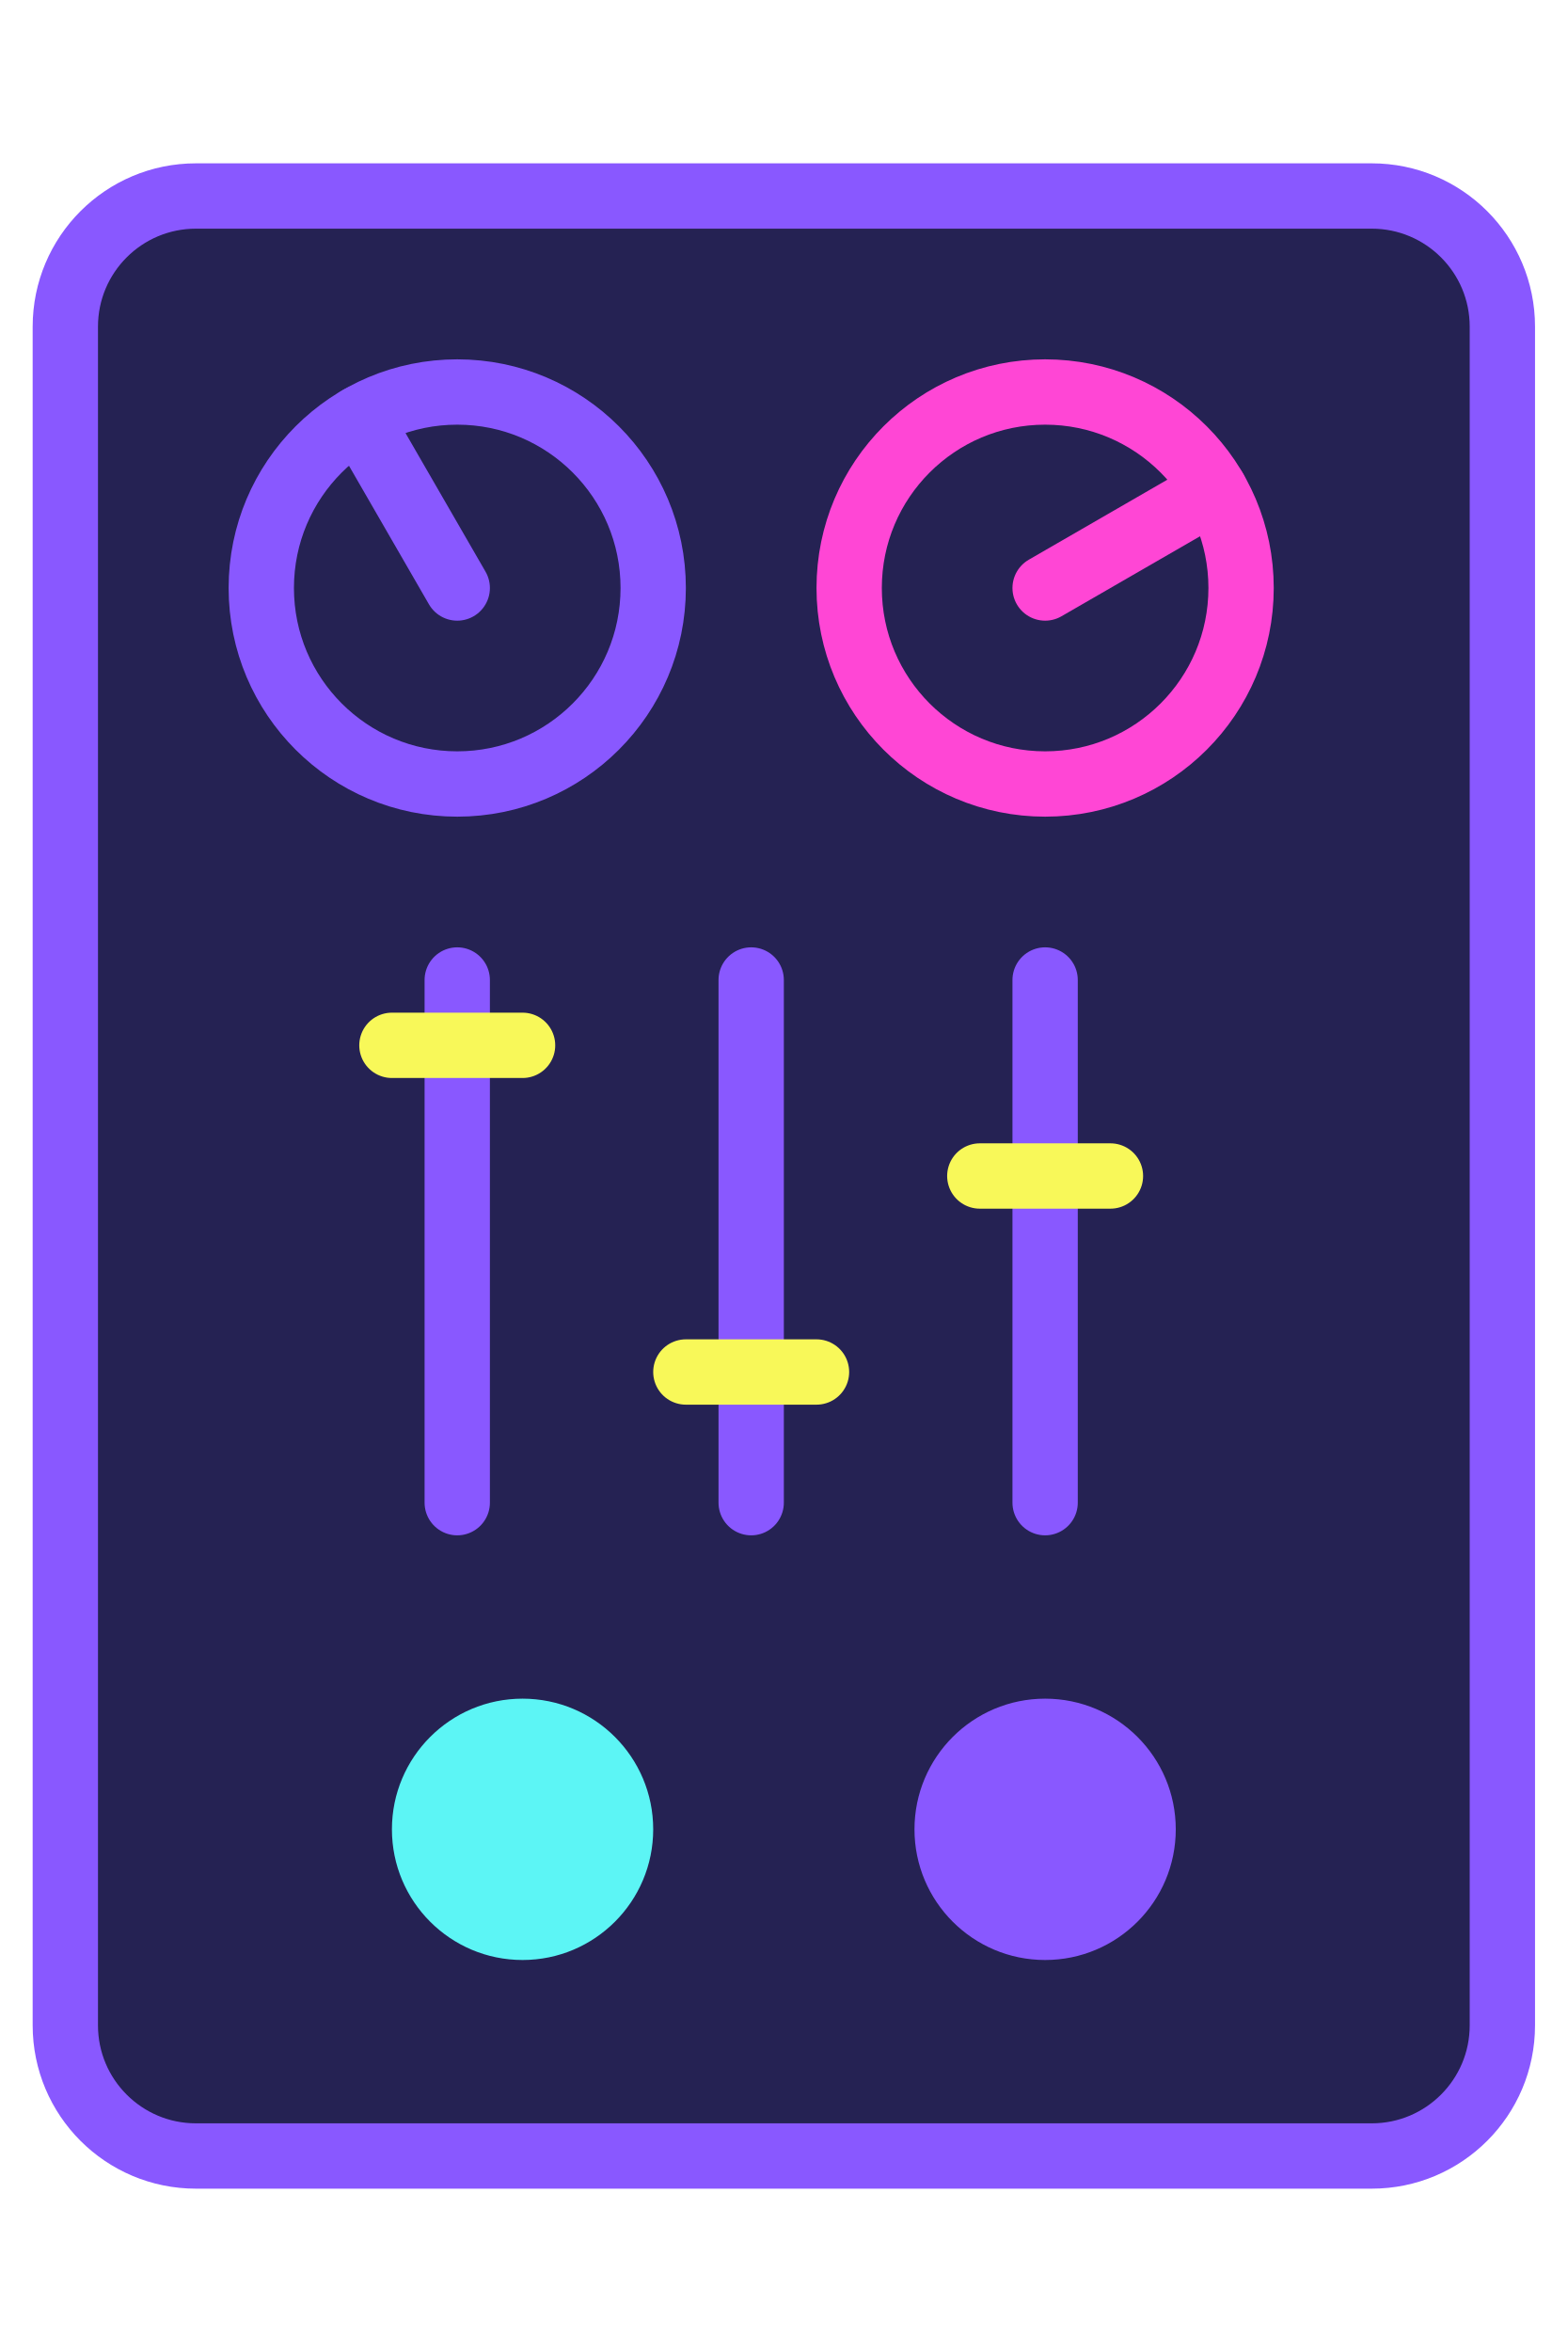
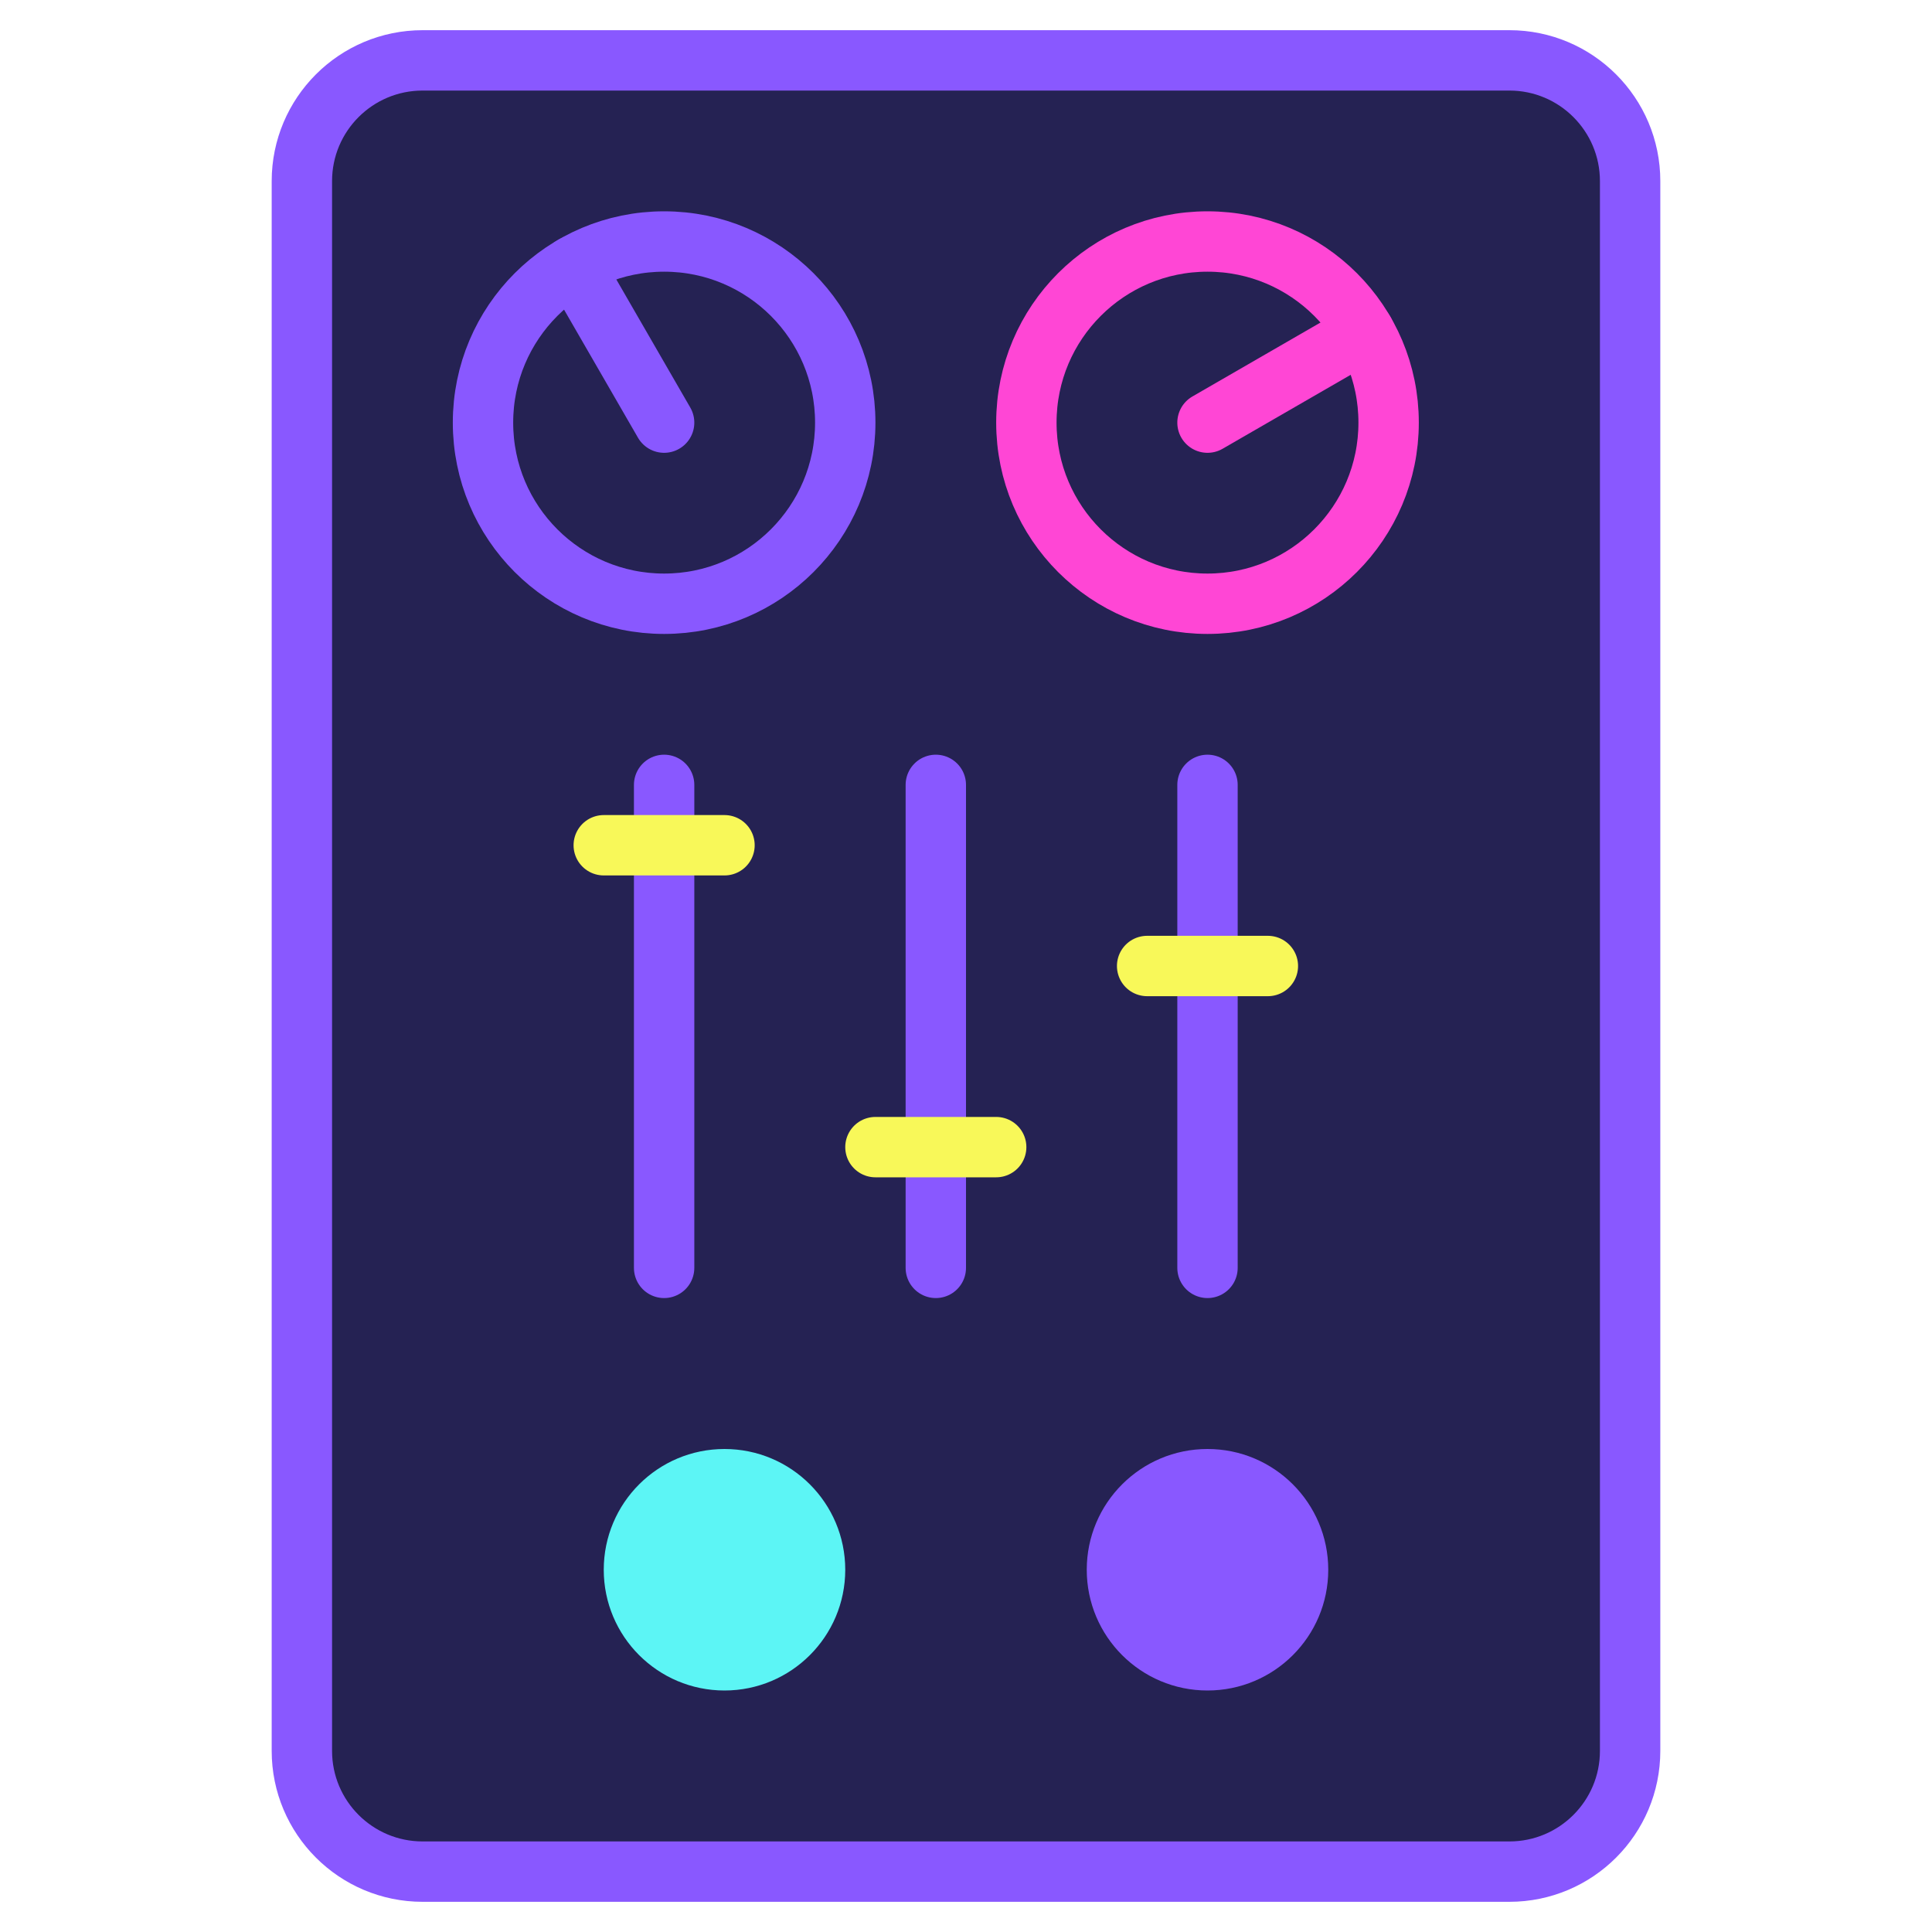
- <svg xmlns="http://www.w3.org/2000/svg" width="64" height="96" viewBox="0 0 48 64">
+ <svg xmlns="http://www.w3.org/2000/svg" width="96" height="96" viewBox="0 0 64 64">
  <g fill="none">
-     <rect width="44" height="60" x="2" y="2" stroke="#8958ff" stroke-width="2" rx="4" ry="4" fill="#252253" />
-     <circle stroke="#8958ff" stroke-width="2" r="6" fill="none" cx="14" cy="14" />
-     <line x1="14" y1="8" x2="14" y2="14" stroke="#8958ff" stroke-width="2" stroke-linecap="round" transform="rotate(-30 14 14)" />
-     <circle stroke="#ff46d5" stroke-width="2" r="6" fill="none" cx="32" cy="14" />
-     <line x1="32" y1="8" x2="32" y2="14" stroke="#ff46d5" stroke-width="2" stroke-linecap="round" transform="rotate(60 32 14)" />
-     <line x1="14" y1="26" x2="14" y2="42" stroke="#8958ff" stroke-width="2" stroke-linecap="round" />
-     <line x1="12" y1="28" x2="16" y2="28" stroke="#f8f859" stroke-width="2" stroke-linecap="round" />
-     <line x1="23" y1="26" x2="23" y2="42" stroke="#8958ff" stroke-width="2" stroke-linecap="round" />
-     <line x1="21" y1="38" x2="25" y2="38" stroke="#f8f859" stroke-width="2" stroke-linecap="round" />
-     <line x1="32" y1="26" x2="32" y2="42" stroke="#8958ff" stroke-width="2" stroke-linecap="round" />
-     <line x1="30" y1="32" x2="34" y2="32" stroke="#f8f859" stroke-width="2" stroke-linecap="round" />
-     <circle r="4" cx="16" cy="52" fill="#5cf5f5" />
-     <circle r="4" cx="32" cy="52" fill="#8958ff" />
+     <rect width="44" height="60" x="10" y="2" stroke="#8958ff" stroke-width="2" rx="4" ry="4" fill="#252253" />
+     <circle stroke="#8958ff" stroke-width="2" r="6" fill="none" cx="22" cy="14" />
+     <line x1="22" y1="8" x2="22" y2="14" stroke="#8958ff" stroke-width="2" stroke-linecap="round" transform="rotate(-30 22 14)" />
+     <circle stroke="#ff46d5" stroke-width="2" r="6" fill="none" cx="40" cy="14" />
+     <line x1="40" y1="8" x2="40" y2="14" stroke="#ff46d5" stroke-width="2" stroke-linecap="round" transform="rotate(60 40 14)" />
+     <line x1="22" y1="26" x2="22" y2="42" stroke="#8958ff" stroke-width="2" stroke-linecap="round" />
+     <line x1="20" y1="28" x2="24" y2="28" stroke="#f8f859" stroke-width="2" stroke-linecap="round" />
+     <line x1="31" y1="26" x2="31" y2="42" stroke="#8958ff" stroke-width="2" stroke-linecap="round" />
+     <line x1="29" y1="38" x2="33" y2="38" stroke="#f8f859" stroke-width="2" stroke-linecap="round" />
+     <line x1="40" y1="26" x2="40" y2="42" stroke="#8958ff" stroke-width="2" stroke-linecap="round" />
+     <line x1="38" y1="32" x2="42" y2="32" stroke="#f8f859" stroke-width="2" stroke-linecap="round" />
+     <circle r="4" cx="24" cy="52" fill="#5cf5f5" />
+     <circle r="4" cx="40" cy="52" fill="#8958ff" />
  </g>
</svg>
